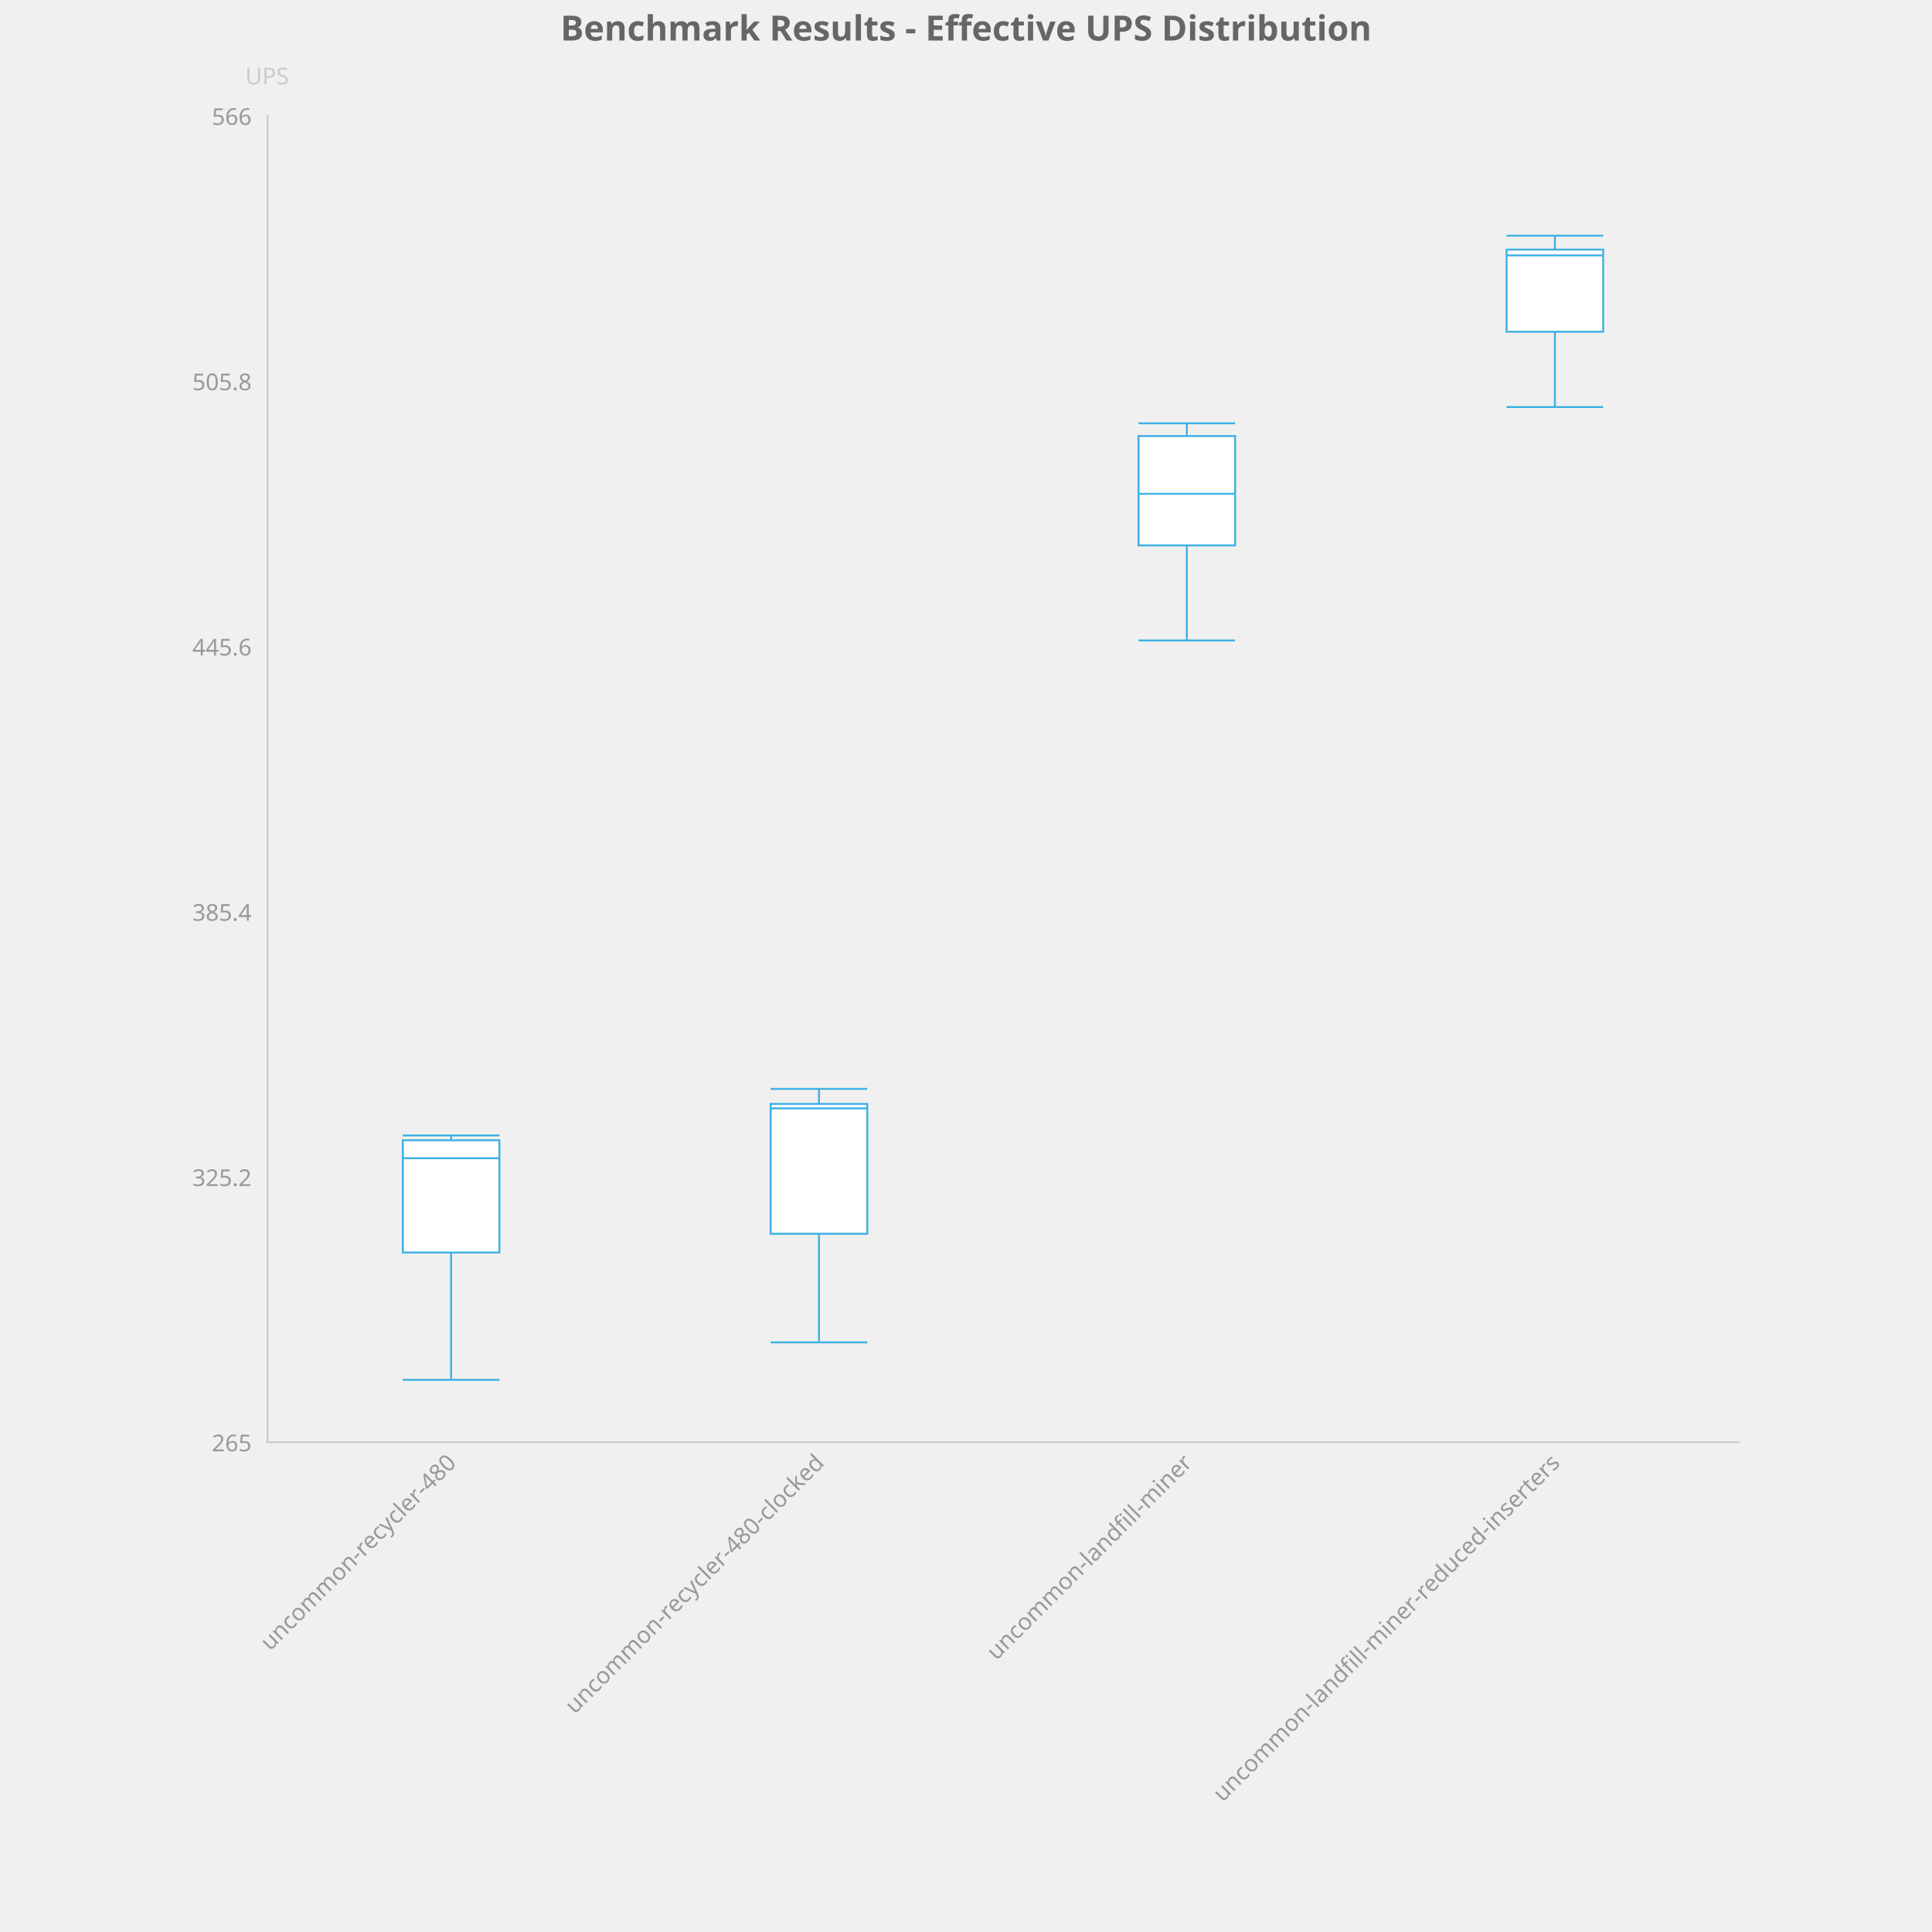
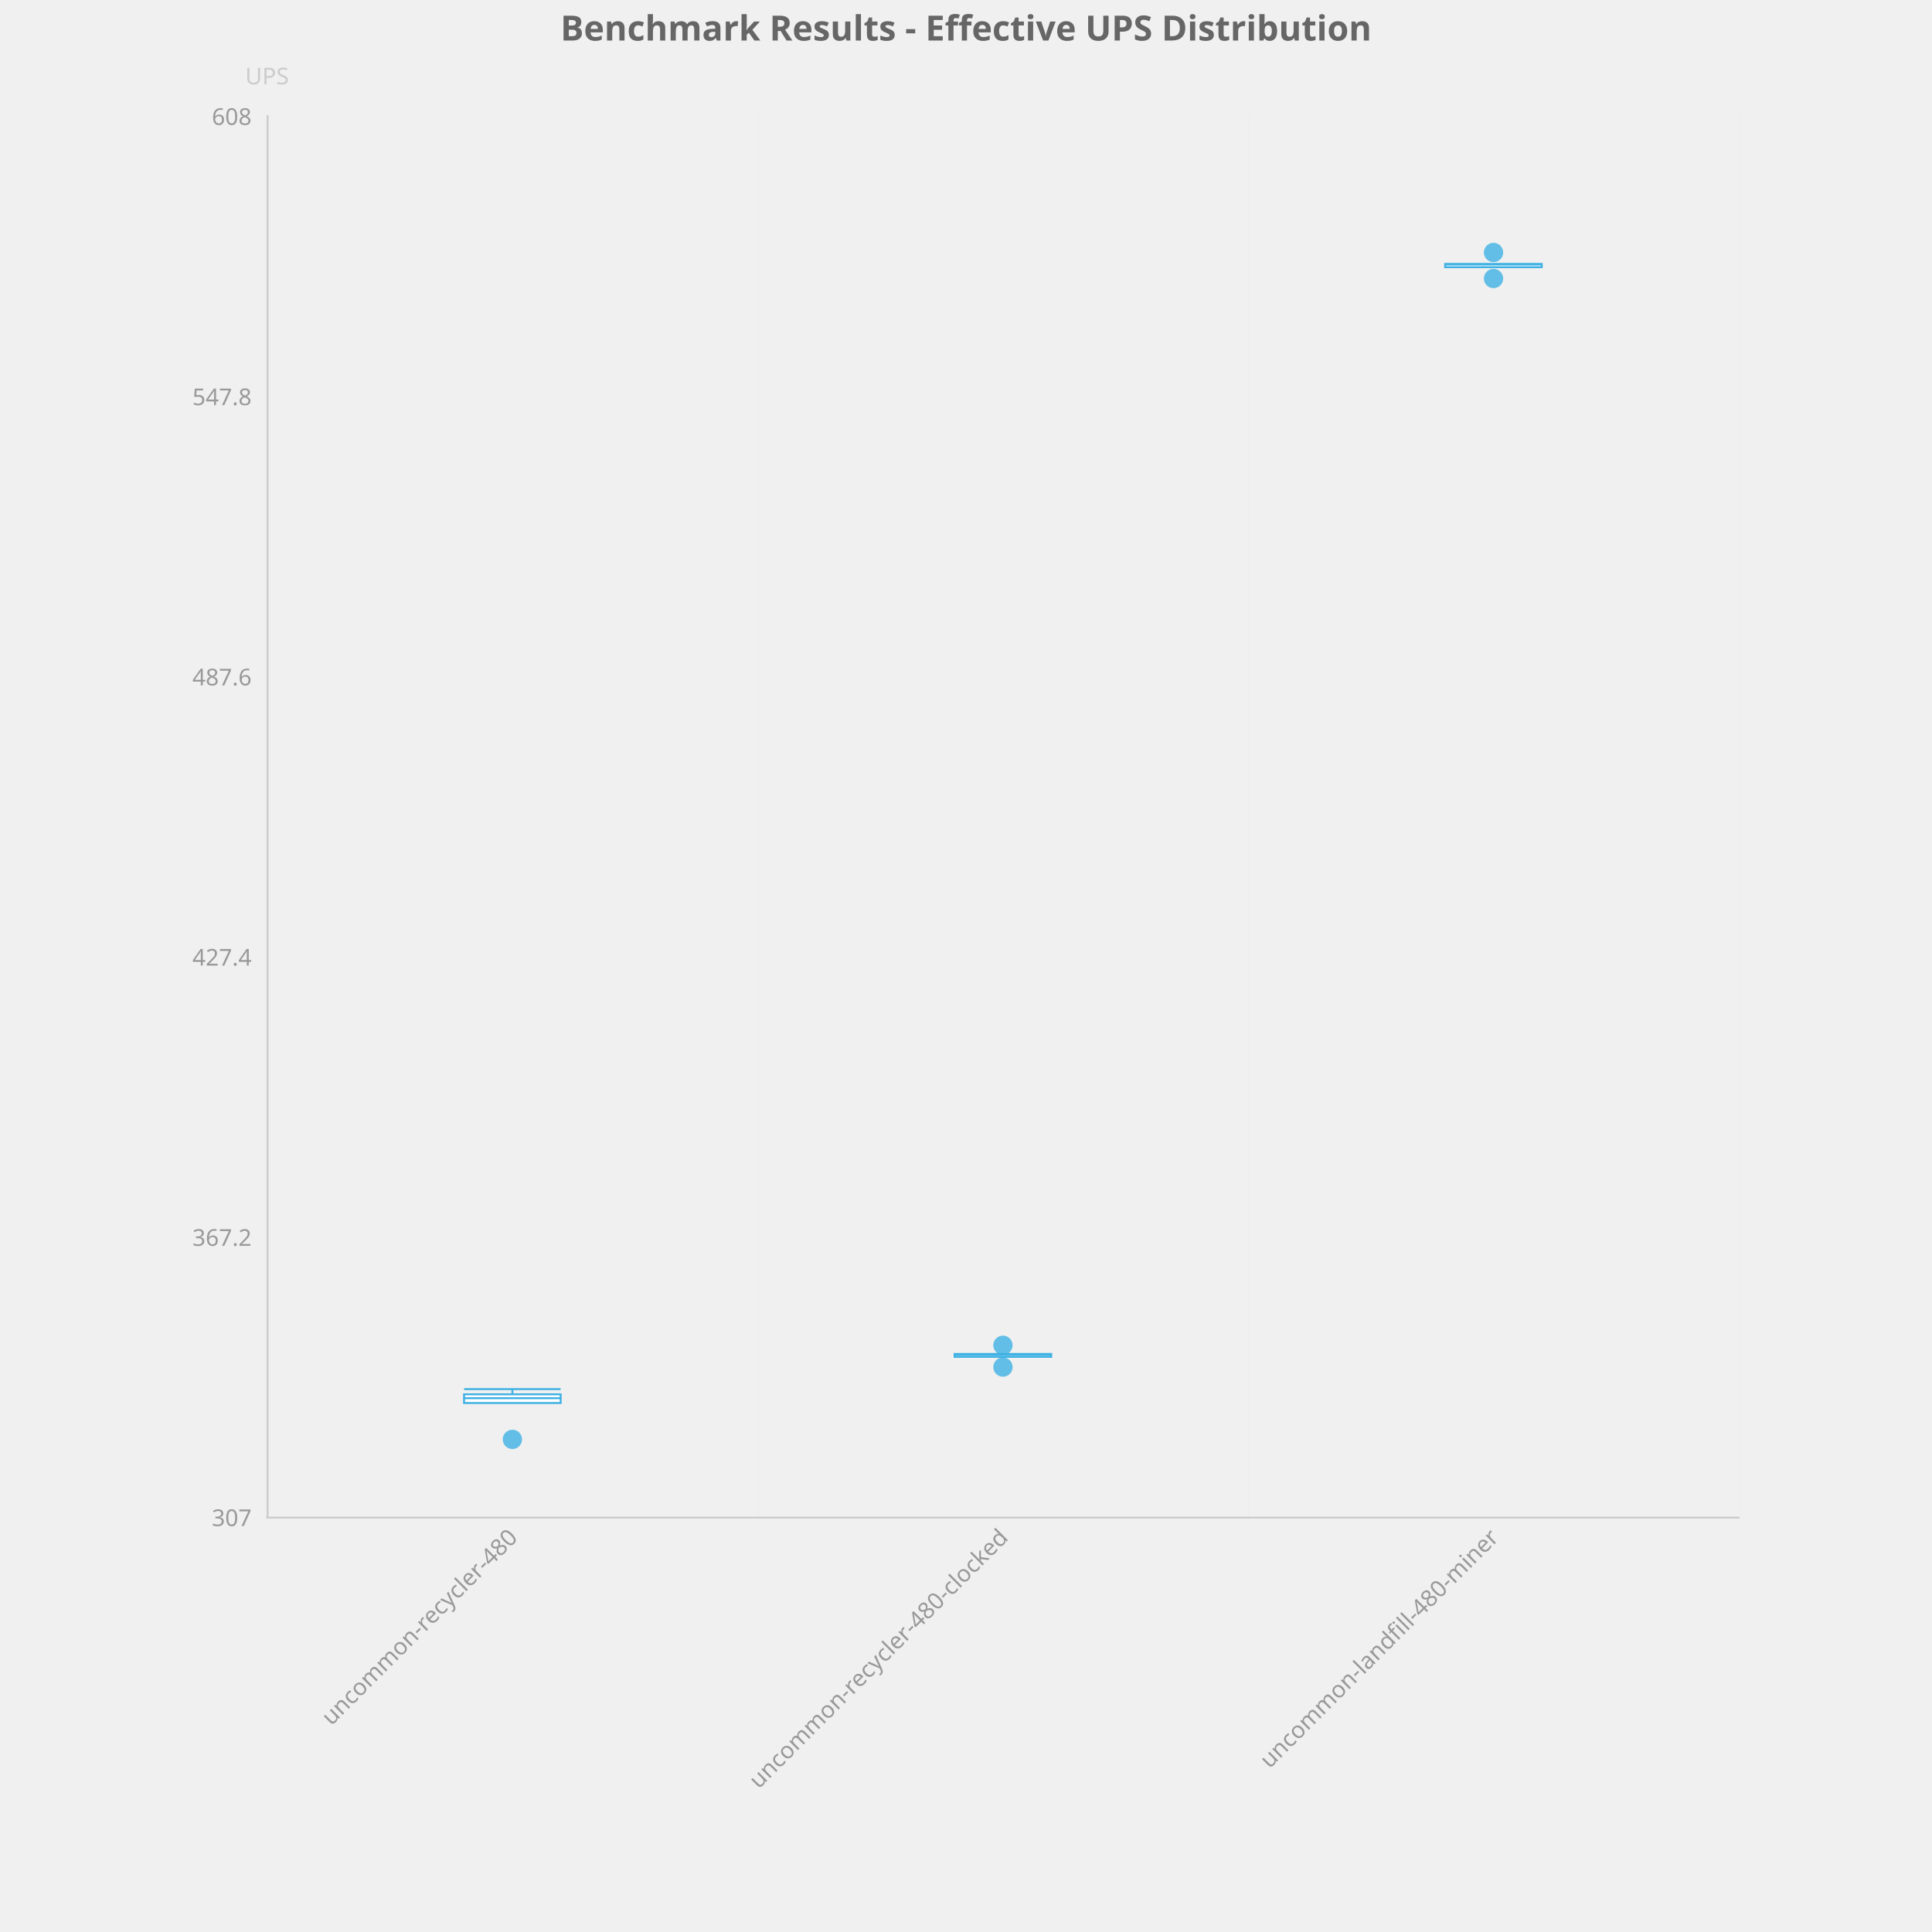
<svg xmlns="http://www.w3.org/2000/svg" width="1000" height="1000" version="1.1" baseProfile="full" viewBox="0 0 1000 1000">
  <rect width="1000" height="1000" x="0" y="0" fill="rgb(252,252,252)" fill-opacity="0" />
-   <path d="M138.5 60L138.5 746.5" fill="transparent" stroke="#eeeeee" class="zr1-cls-2" />
-   <path d="M328.5 60L328.5 746.5" fill="transparent" stroke="#eeeeee" class="zr1-cls-2" />
-   <path d="M519.5 60L519.5 746.5" fill="transparent" stroke="#eeeeee" class="zr1-cls-2" />
-   <path d="M709.5 60L709.5 746.5" fill="transparent" stroke="#eeeeee" class="zr1-cls-2" />
-   <path d="M900.5 60L900.5 746.5" fill="transparent" stroke="#eeeeee" class="zr1-cls-2" />
-   <path d="M138.5 746.5L138.5 60" fill="transparent" stroke="#cccccc" stroke-linecap="round" class="zr1-cls-2" />
+   <path d="M138.5 60L138.5 785.2" fill="transparent" stroke="#eeeeee" class="zr1-cls-2" />
+   <path d="M392.5 60L392.5 785.2" fill="transparent" stroke="#eeeeee" class="zr1-cls-2" />
+   <path d="M646.5 60L646.5 785.2" fill="transparent" stroke="#eeeeee" class="zr1-cls-2" />
+   <path d="M900.5 60L900.5 785.2" fill="transparent" stroke="#eeeeee" class="zr1-cls-2" />
+   <path d="M138.5 785.2L138.5 60" fill="transparent" stroke="#cccccc" stroke-linecap="round" class="zr1-cls-2" />
  <text dominant-baseline="central" text-anchor="middle" style="font-size:12px;font-family:sans-serif;" y="-6" transform="translate(138.24 45)" fill="#cccccc">UPS</text>
-   <path d="M138.2 746.5L900 746.5" fill="transparent" stroke="#cccccc" stroke-linecap="round" class="zr1-cls-2" />
-   <text dominant-baseline="central" text-anchor="end" style="font-size:12px;font-family:sans-serif;" transform="translate(130.24 746.5307)" fill="#999999">265</text>
-   <text dominant-baseline="central" text-anchor="end" style="font-size:12px;font-family:sans-serif;" transform="translate(130.24 609.2246)" fill="#999999">325.2</text>
-   <text dominant-baseline="central" text-anchor="end" style="font-size:12px;font-family:sans-serif;" transform="translate(130.24 471.9184)" fill="#999999">385.4</text>
-   <text dominant-baseline="central" text-anchor="end" style="font-size:12px;font-family:sans-serif;" transform="translate(130.24 334.6123)" fill="#999999">445.6</text>
-   <text dominant-baseline="central" text-anchor="end" style="font-size:12px;font-family:sans-serif;" transform="translate(130.24 197.3061)" fill="#999999">505.8</text>
-   <text dominant-baseline="central" text-anchor="end" style="font-size:12px;font-family:sans-serif;" transform="translate(130.24 60)" fill="#999999">566</text>
-   <text dominant-baseline="central" text-anchor="end" style="font-size:12px;font-family:sans-serif;" transform="matrix(0.707,-0.707,0.707,0.707,233.46,754.5307)" fill="#999999">uncommon-recycler-480</text>
-   <text dominant-baseline="central" text-anchor="end" style="font-size:12px;font-family:sans-serif;" transform="matrix(0.707,-0.707,0.707,0.707,423.9,754.5307)" fill="#999999">uncommon-recycler-480-clocked</text>
-   <text dominant-baseline="central" text-anchor="end" style="font-size:12px;font-family:sans-serif;" transform="matrix(0.707,-0.707,0.707,0.707,614.34,754.5307)" fill="#999999">uncommon-landfill-miner</text>
-   <text dominant-baseline="central" text-anchor="end" style="font-size:12px;font-family:sans-serif;" transform="matrix(0.707,-0.707,0.707,0.707,804.78,754.5307)" fill="#999999">uncommon-landfill-miner-reduced-inserters</text>
-   <path d="M208.5 648.3L258.5 648.3L258.5 590.2L208.5 590.2ZM233.5 714.2L233.5 648.3M233.5 587.7L233.5 590.2M208.5 714.2L258.5 714.2M208.5 587.7L258.5 587.7M208.5 599.5L258.5 599.5" fill="#fff" stroke="#3FB1E3" ecmeta_series_index="0" ecmeta_data_index="0" ecmeta_ssr_type="chart" class="zr1-cls-3" />
-   <path d="M398.9 638.6L448.9 638.6L448.9 571.4L398.9 571.4ZM423.9 694.8L423.9 638.6M423.9 563.6L423.9 571.4M398.9 694.8L448.9 694.8M398.9 563.6L448.9 563.6M398.9 573.7L448.9 573.7" fill="#fff" stroke="#3FB1E3" ecmeta_series_index="0" ecmeta_data_index="1" ecmeta_ssr_type="chart" class="zr1-cls-3" />
-   <path d="M589.3 282.3L639.3 282.3L639.3 225.7L589.3 225.7ZM614.3 331.5L614.3 282.3M614.3 219.1L614.3 225.7M589.3 331.5L639.3 331.5M589.3 219.1L639.3 219.1M589.3 255.6L639.3 255.6" fill="#fff" stroke="#3FB1E3" ecmeta_series_index="0" ecmeta_data_index="2" ecmeta_ssr_type="chart" class="zr1-cls-3" />
-   <path d="M779.8 171.7L829.8 171.7L829.8 129.2L779.8 129.2ZM804.8 210.7L804.8 171.7M804.8 122L804.8 129.2M779.8 210.7L829.8 210.7M779.8 122L829.8 122M779.8 132.2L829.8 132.2" fill="#fff" stroke="#3FB1E3" ecmeta_series_index="0" ecmeta_data_index="3" ecmeta_ssr_type="chart" class="zr1-cls-3" />
+   <path d="M138.2 785.5L900 785.5" fill="transparent" stroke="#cccccc" stroke-linecap="round" class="zr1-cls-2" />
+   <text dominant-baseline="central" text-anchor="end" style="font-size:12px;font-family:sans-serif;" transform="translate(130.24 785.2236)" fill="#999999">307</text>
+   <text dominant-baseline="central" text-anchor="end" style="font-size:12px;font-family:sans-serif;" transform="translate(130.24 640.1789)" fill="#999999">367.2</text>
+   <text dominant-baseline="central" text-anchor="end" style="font-size:12px;font-family:sans-serif;" transform="translate(130.24 495.1341)" fill="#999999">427.4</text>
+   <text dominant-baseline="central" text-anchor="end" style="font-size:12px;font-family:sans-serif;" transform="translate(130.24 350.0894)" fill="#999999">487.6</text>
+   <text dominant-baseline="central" text-anchor="end" style="font-size:12px;font-family:sans-serif;" transform="translate(130.24 205.0447)" fill="#999999">547.8</text>
+   <text dominant-baseline="central" text-anchor="end" style="font-size:12px;font-family:sans-serif;" transform="translate(130.24 60)" fill="#999999">608</text>
+   <text dominant-baseline="central" text-anchor="end" style="font-size:12px;font-family:sans-serif;" transform="matrix(0.707,-0.707,0.707,0.707,265.2,793.2236)" fill="#999999">uncommon-recycler-480</text>
+   <text dominant-baseline="central" text-anchor="end" style="font-size:12px;font-family:sans-serif;" transform="matrix(0.707,-0.707,0.707,0.707,519.12,793.2236)" fill="#999999">uncommon-recycler-480-clocked</text>
+   <text dominant-baseline="central" text-anchor="end" style="font-size:12px;font-family:sans-serif;" transform="matrix(0.707,-0.707,0.707,0.707,773.04,793.2236)" fill="#999999">uncommon-landfill-480-miner</text>
+   <path d="M240.2 726.2L290.2 726.2L290.2 721.7L240.2 721.7ZM265.2 726.2M265.2 719L265.2 721.7M240.2 726.2L290.2 726.2M240.2 719L290.2 719M240.2 723.7L290.2 723.7" fill="#fff" stroke="#3FB1E3" ecmeta_series_index="0" ecmeta_data_index="0" ecmeta_ssr_type="chart" class="zr1-cls-3" />
+   <path d="M494.1 702.3L544.1 702.3L544.1 700.8L494.1 700.8ZM519.1 702.3M519.1 700.8M494.1 702.3L544.1 702.3M494.1 700.8L544.1 700.8M494.1 701.2L544.1 701.2" fill="#fff" stroke="#3FB1E3" ecmeta_series_index="0" ecmeta_data_index="1" ecmeta_ssr_type="chart" class="zr1-cls-3" />
+   <path d="M748 138.3L798 138.3L798 136.6L748 136.6ZM773 138.3M773 136.6M748 138.3L798 138.3M748 136.6L798 136.6M748 136.9L798 136.9" fill="#fff" stroke="#3FB1E3" ecmeta_series_index="0" ecmeta_data_index="2" ecmeta_ssr_type="chart" class="zr1-cls-3" />
+   <path d="M1 0A1 1 0 1 1 1 -0.1A1 1 0 0 1 1 0" transform="matrix(5,0,0,5,265.2,745.269)" fill="#3fb1e3" fill-opacity="0.8" stroke="#ccc" stroke-width="0" stroke-opacity="0.8" ecmeta_series_index="1" ecmeta_data_index="0" ecmeta_ssr_type="chart" class="zr1-cls-4" />
+   <path d="M1 0A1 1 0 1 1 1 -0.1A1 1 0 0 1 1 0" transform="matrix(5,0,0,5,519.12,707.8529)" fill="#3fb1e3" fill-opacity="0.8" stroke="#ccc" stroke-width="0" stroke-opacity="0.8" ecmeta_series_index="1" ecmeta_data_index="1" ecmeta_ssr_type="chart" class="zr1-cls-4" />
+   <path d="M1 0A1 1 0 1 1 1 -0.1A1 1 0 0 1 1 0" transform="matrix(5,0,0,5,519.12,696.5598)" fill="#3fb1e3" fill-opacity="0.8" stroke="#ccc" stroke-width="0" stroke-opacity="0.8" ecmeta_series_index="1" ecmeta_data_index="2" ecmeta_ssr_type="chart" class="zr1-cls-4" />
+   <path d="M1 0A1 1 0 1 1 1 -0.1A1 1 0 0 1 1 0" transform="matrix(5,0,0,5,773.04,144.4069)" fill="#3fb1e3" fill-opacity="0.8" stroke="#ccc" stroke-width="0" stroke-opacity="0.8" ecmeta_series_index="1" ecmeta_data_index="3" ecmeta_ssr_type="chart" class="zr1-cls-4" />
+   <path d="M1 0A1 1 0 1 1 1 -0.1A1 1 0 0 1 1 0" transform="matrix(5,0,0,5,773.04,130.9304)" fill="#3fb1e3" fill-opacity="0.8" stroke="#ccc" stroke-width="0" stroke-opacity="0.8" ecmeta_series_index="1" ecmeta_data_index="4" ecmeta_ssr_type="chart" class="zr1-cls-4" />
  <path d="M-194.5 -5l389.1 0l0 28l-389.1 0Z" transform="translate(500 5)" fill="rgb(0,0,0)" fill-opacity="0" stroke="#ccc" stroke-width="0" class="zr1-cls-2" />
  <text dominant-baseline="central" text-anchor="middle" style="font-size:18px;font-family:sans-serif;font-weight:bold;" xml:space="preserve" y="9" transform="translate(500 5)" fill="#666666">Benchmark Results - Effective UPS Distribution</text>
  <style>
.zr1-cls-2:hover {
pointer-events:none;
}
.zr1-cls-3:hover {
cursor:pointer;
fill:rgba(255,255,255,1);
stroke-width:2;
}
+ .zr1-cls-4:hover {
+ cursor:pointer;
+ fill:rgba(69,194,249,1);
+ }



</style>
</svg>
